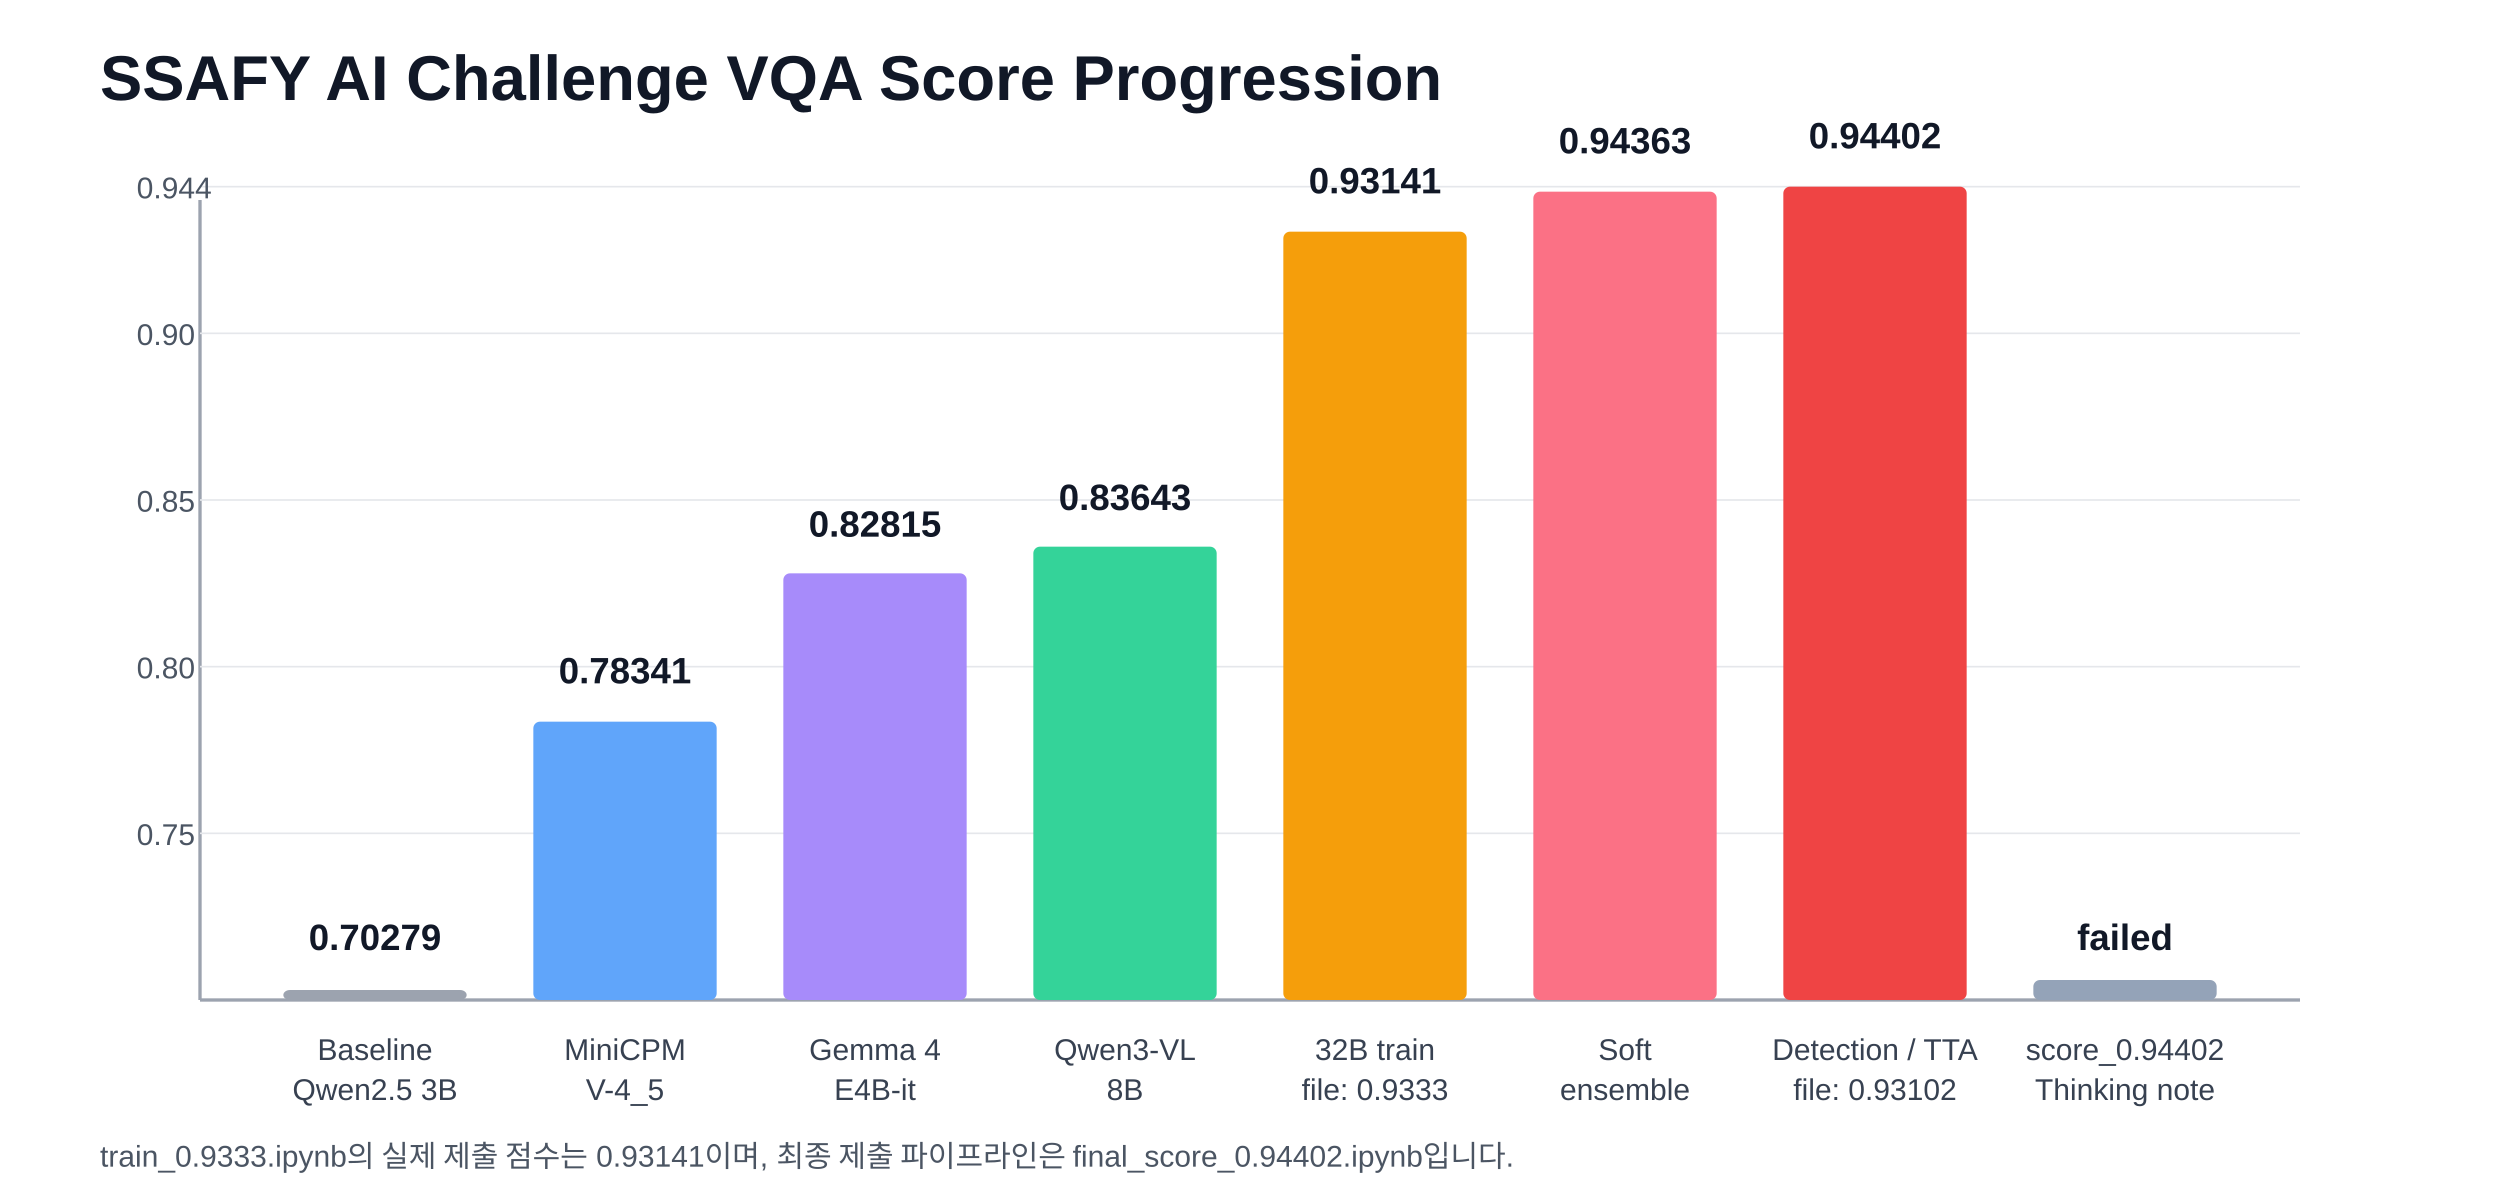
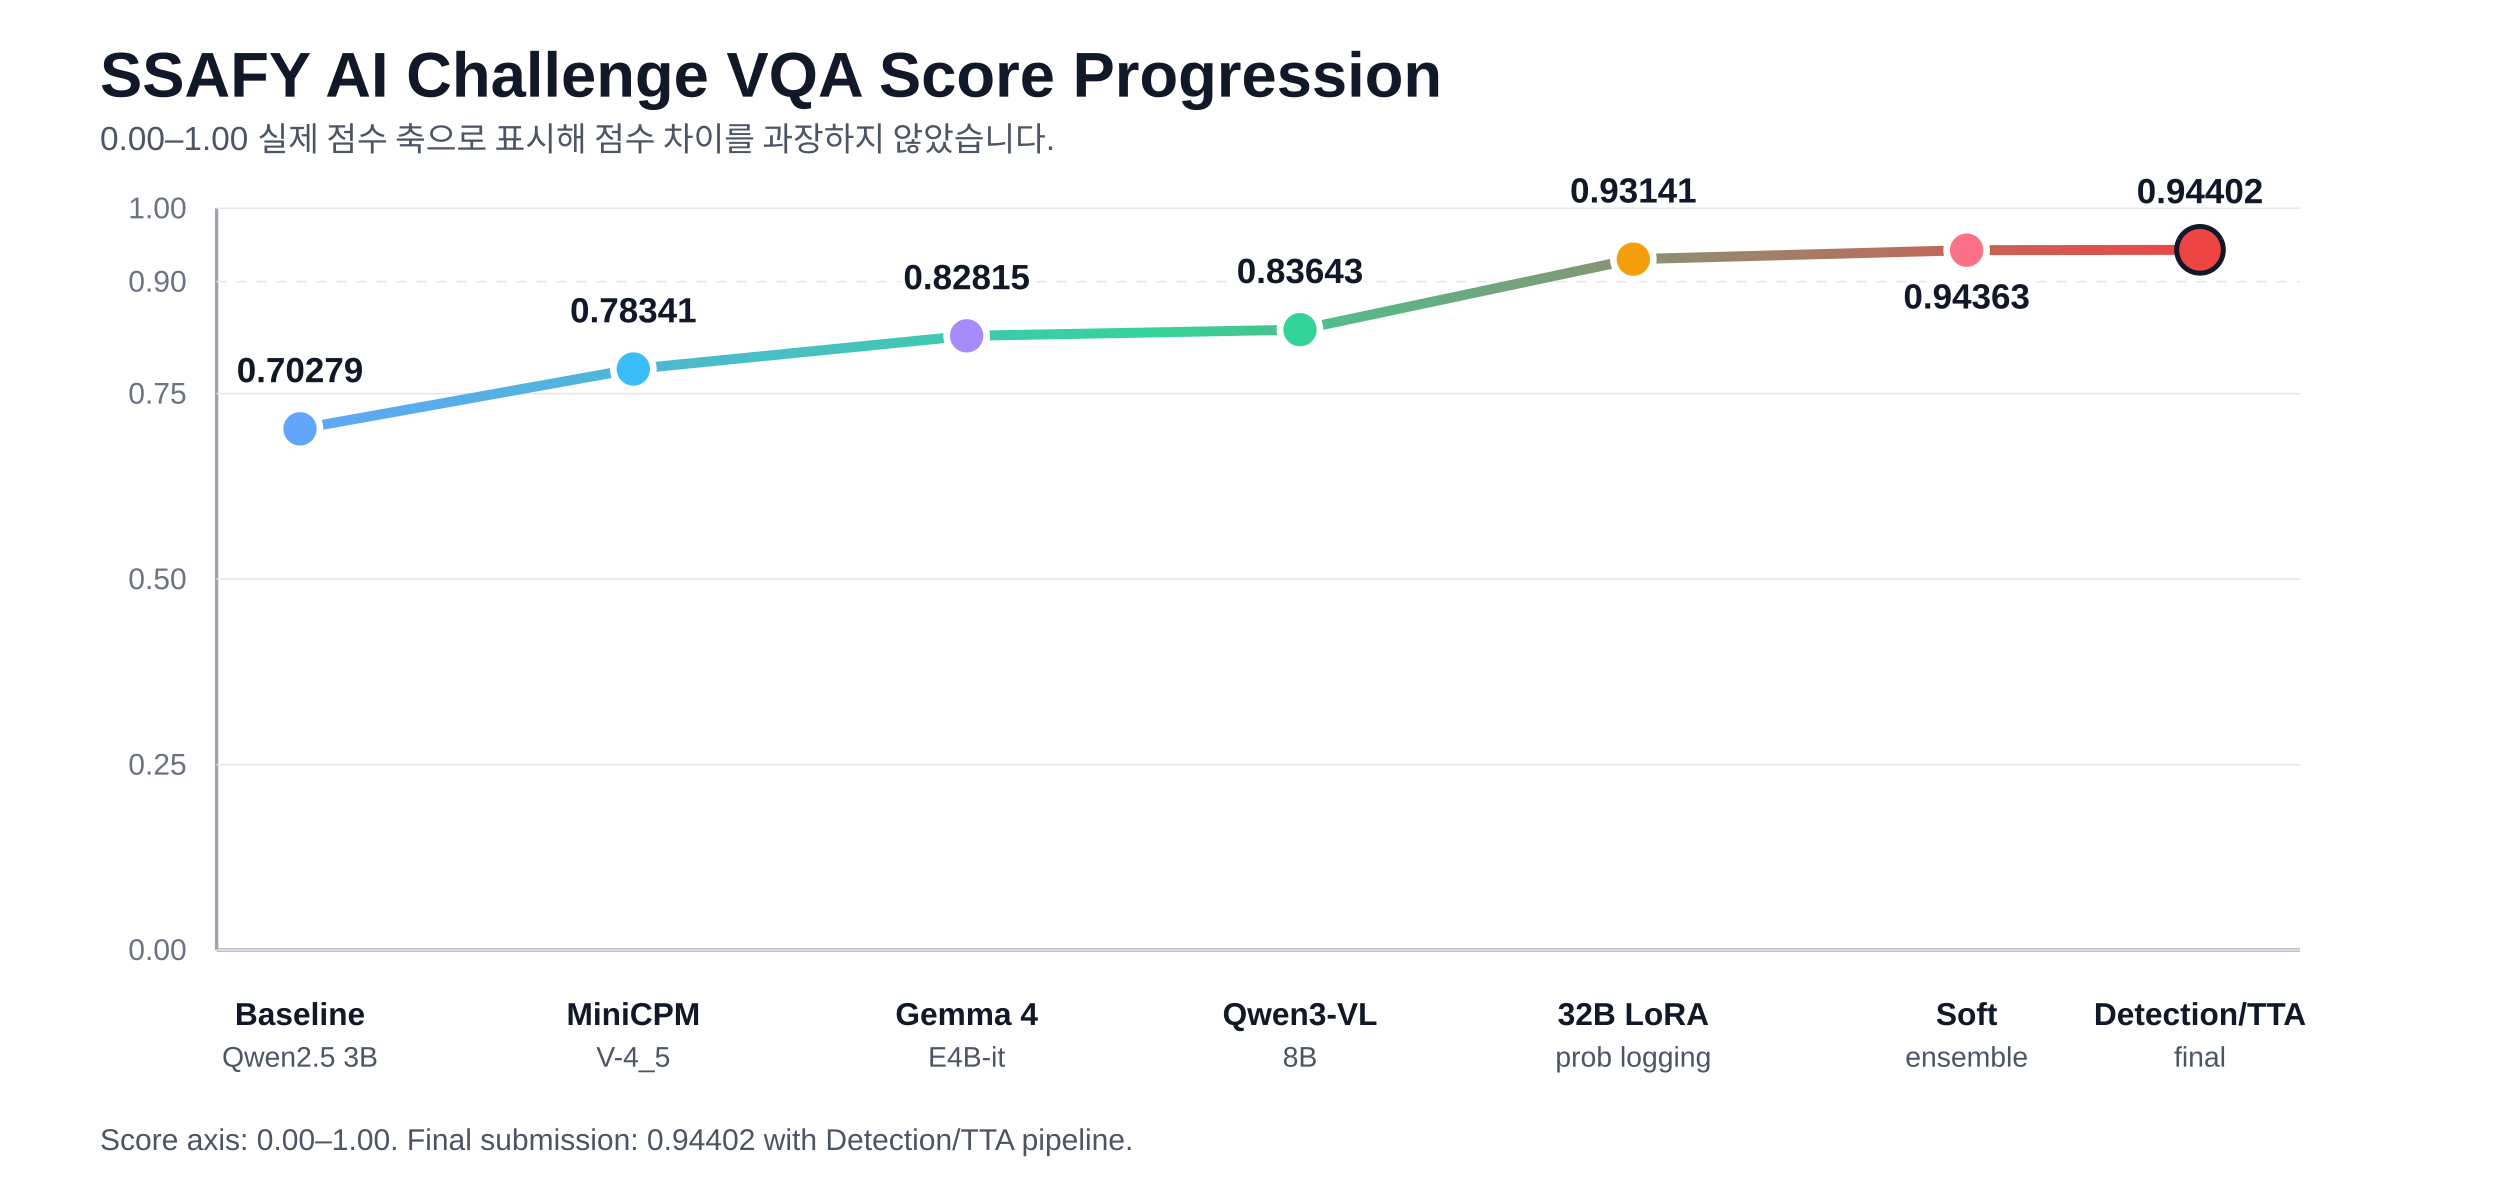
<svg xmlns="http://www.w3.org/2000/svg" width="1500" height="720" viewBox="0 0 1500 720">
  <rect width="1500" height="720" fill="#ffffff" />
  <defs>
    <style>
      .title{font:700 38px Arial,sans-serif;fill:#111827}
+       .subtitle{font:20px Arial,sans-serif;fill:#4b5563}
      .axis{stroke:#9ca3af;stroke-width:2}
      .grid{stroke:#e5e7eb;stroke-width:1}
-       .label{font:600 22px Arial,sans-serif;fill:#111827;text-anchor:middle}
-       .small{font:18px Arial,sans-serif;fill:#374151;text-anchor:middle}
-       .bartext{font:700 22px Arial,sans-serif;fill:#111827;text-anchor:middle}
+       .tick{font:18px Arial,sans-serif;fill:#6b7280;text-anchor:end}
+       .score{font:700 21px Arial,sans-serif;fill:#111827;text-anchor:middle;stroke:#ffffff;stroke-width:5;paint-order:stroke}
+       .label{font:600 19px Arial,sans-serif;fill:#111827;text-anchor:middle}
+       .small{font:17px Arial,sans-serif;fill:#4b5563;text-anchor:middle}
      .note{font:18px Arial,sans-serif;fill:#4b5563}
    </style>
+     <linearGradient id="lineGradient" x1="0" y1="0" x2="1" y2="0">
+       <stop offset="0%" stop-color="#60a5fa" />
+       <stop offset="45%" stop-color="#34d399" />
+       <stop offset="100%" stop-color="#ef4444" />
+     </linearGradient>
  </defs>
-   <text x="60" y="60" class="title">SSAFY AI Challenge VQA Score Progression</text>
-   <line x1="120" y1="600" x2="1380" y2="600" class="axis" />
-   <line x1="120" y1="120" x2="120" y2="600" class="axis" />
-   <line x1="120" y1="500" x2="1380" y2="500" class="grid" />
-   <text x="82" y="507" class="note">0.75</text>
-   <line x1="120" y1="400" x2="1380" y2="400" class="grid" />
-   <text x="82" y="407" class="note">0.80</text>
-   <line x1="120" y1="300" x2="1380" y2="300" class="grid" />
-   <text x="82" y="307" class="note">0.85</text>
-   <line x1="120" y1="200" x2="1380" y2="200" class="grid" />
-   <text x="82" y="207" class="note">0.90</text>
-   <line x1="120" y1="112" x2="1380" y2="112" class="grid" />
-   <text x="82" y="119" class="note">0.944</text>
+   <text x="60" y="58" class="title">SSAFY AI Challenge VQA Score Progression</text>
+   <text x="60" y="90" class="subtitle">0.00–1.00 실제 점수 축으로 표시해 점수 차이를 과장하지 않았습니다.</text>
+   <line x1="130" y1="570" x2="1380" y2="570" class="axis" />
+   <line x1="130" y1="125" x2="130" y2="570" class="axis" />
+   <line x1="130" y1="570.0" x2="1380" y2="570.0" class="grid" />
+   <text x="112" y="576.0" class="tick">0.00</text>
+   <line x1="130" y1="458.8" x2="1380" y2="458.8" class="grid" />
+   <text x="112" y="464.8" class="tick">0.25</text>
+   <line x1="130" y1="347.5" x2="1380" y2="347.5" class="grid" />
+   <text x="112" y="353.5" class="tick">0.50</text>
+   <line x1="130" y1="236.2" x2="1380" y2="236.2" class="grid" />
+   <text x="112" y="242.2" class="tick">0.75</text>
+   <line x1="130" y1="125.0" x2="1380" y2="125.0" class="grid" />
+   <text x="112" y="131.0" class="tick">1.00</text>
+   <line x1="130" y1="169.0" x2="1380" y2="169.0" class="grid" stroke-dasharray="6 6" />
+   <text x="112" y="175.0" class="tick">0.90</text>
+   <polyline points="180,257.3 380,221.4 580,201.5 780,197.8 980,155.5 1180,150.1 1320,149.9" fill="none" stroke="url(#lineGradient)" stroke-width="6" stroke-linecap="round" stroke-linejoin="round" />
  <g>
-     <rect x="170" y="594" width="110" height="6" rx="4" fill="#9ca3af" />
-     <text x="225" y="570" class="bartext">0.70279</text>
-     <text x="225" y="636" class="small">Baseline</text>
-     <text x="225" y="660" class="small">Qwen2.5 3B</text>
+     <circle cx="180" cy="257.3" r="12" fill="#60a5fa" stroke="#ffffff" stroke-width="4" />
+     <text x="180" y="229.3" class="score">0.70279</text>
+     <text x="180" y="615" class="label">Baseline</text>
+     <text x="180" y="640" class="small">Qwen2.5 3B</text>
  </g>
  <g>
-     <rect x="320" y="433" width="110" height="167" rx="4" fill="#60a5fa" />
-     <text x="375" y="410" class="bartext">0.78341</text>
-     <text x="375" y="636" class="small">MiniCPM</text>
-     <text x="375" y="660" class="small">V-4_5</text>
+     <circle cx="380" cy="221.4" r="12" fill="#38bdf8" stroke="#ffffff" stroke-width="4" />
+     <text x="380" y="193.4" class="score">0.78341</text>
+     <text x="380" y="615" class="label">MiniCPM</text>
+     <text x="380" y="640" class="small">V-4_5</text>
  </g>
  <g>
-     <rect x="470" y="344" width="110" height="256" rx="4" fill="#a78bfa" />
-     <text x="525" y="322" class="bartext">0.82815</text>
-     <text x="525" y="636" class="small">Gemma 4</text>
-     <text x="525" y="660" class="small">E4B-it</text>
+     <circle cx="580" cy="201.5" r="12" fill="#a78bfa" stroke="#ffffff" stroke-width="4" />
+     <text x="580" y="173.5" class="score">0.82815</text>
+     <text x="580" y="615" class="label">Gemma 4</text>
+     <text x="580" y="640" class="small">E4B-it</text>
  </g>
  <g>
-     <rect x="620" y="328" width="110" height="272" rx="4" fill="#34d399" />
-     <text x="675" y="306" class="bartext">0.83643</text>
-     <text x="675" y="636" class="small">Qwen3-VL</text>
-     <text x="675" y="660" class="small">8B</text>
+     <circle cx="780" cy="197.8" r="12" fill="#34d399" stroke="#ffffff" stroke-width="4" />
+     <text x="780" y="169.8" class="score">0.83643</text>
+     <text x="780" y="615" class="label">Qwen3-VL</text>
+     <text x="780" y="640" class="small">8B</text>
  </g>
  <g>
-     <rect x="770" y="139" width="110" height="461" rx="4" fill="#f59e0b" />
-     <text x="825" y="116" class="bartext">0.93141</text>
-     <text x="825" y="636" class="small">32B train</text>
-     <text x="825" y="660" class="small">file: 0.9333</text>
+     <circle cx="980" cy="155.5" r="12" fill="#f59e0b" stroke="#ffffff" stroke-width="4" />
+     <text x="980" y="121.5" class="score">0.93141</text>
+     <text x="980" y="615" class="label">32B LoRA</text>
+     <text x="980" y="640" class="small">prob logging</text>
  </g>
  <g>
-     <rect x="920" y="115" width="110" height="485" rx="4" fill="#fb7185" />
-     <text x="975" y="92" class="bartext">0.94363</text>
-     <text x="975" y="636" class="small">Soft</text>
-     <text x="975" y="660" class="small">ensemble</text>
+     <circle cx="1180" cy="150.1" r="12" fill="#fb7185" stroke="#ffffff" stroke-width="4" />
+     <text x="1180" y="185.1" class="score">0.94363</text>
+     <text x="1180" y="615" class="label">Soft</text>
+     <text x="1180" y="640" class="small">ensemble</text>
  </g>
  <g>
-     <rect x="1070" y="112" width="110" height="488" rx="4" fill="#ef4444" />
-     <text x="1125" y="89" class="bartext">0.94402</text>
-     <text x="1125" y="636" class="small">Detection / TTA</text>
-     <text x="1125" y="660" class="small">file: 0.93102</text>
+     <circle cx="1320" cy="149.9" r="14" fill="#ef4444" stroke="#111827" stroke-width="3" />
+     <text x="1320" y="121.9" class="score">0.94402</text>
+     <text x="1320" y="615" class="label">Detection/TTA</text>
+     <text x="1320" y="640" class="small">final</text>
  </g>
-   <g>
-     <rect x="1220" y="588" width="110" height="12" rx="4" fill="#94a3b8" />
-     <text x="1275" y="570" class="bartext">failed</text>
-     <text x="1275" y="636" class="small">score_0.94402</text>
-     <text x="1275" y="660" class="small">Thinking note</text>
-   </g>
-   <text x="60" y="700" class="note">train_0.9333.ipynb의 실제 제출 점수는 0.93141이며, 최종 제출 파이프라인은 final_score_0.94402.ipynb입니다.</text>
+   <text x="60" y="690" class="note">Score axis: 0.00–1.00. Final submission: 0.94402 with Detection/TTA pipeline.</text>
</svg>
